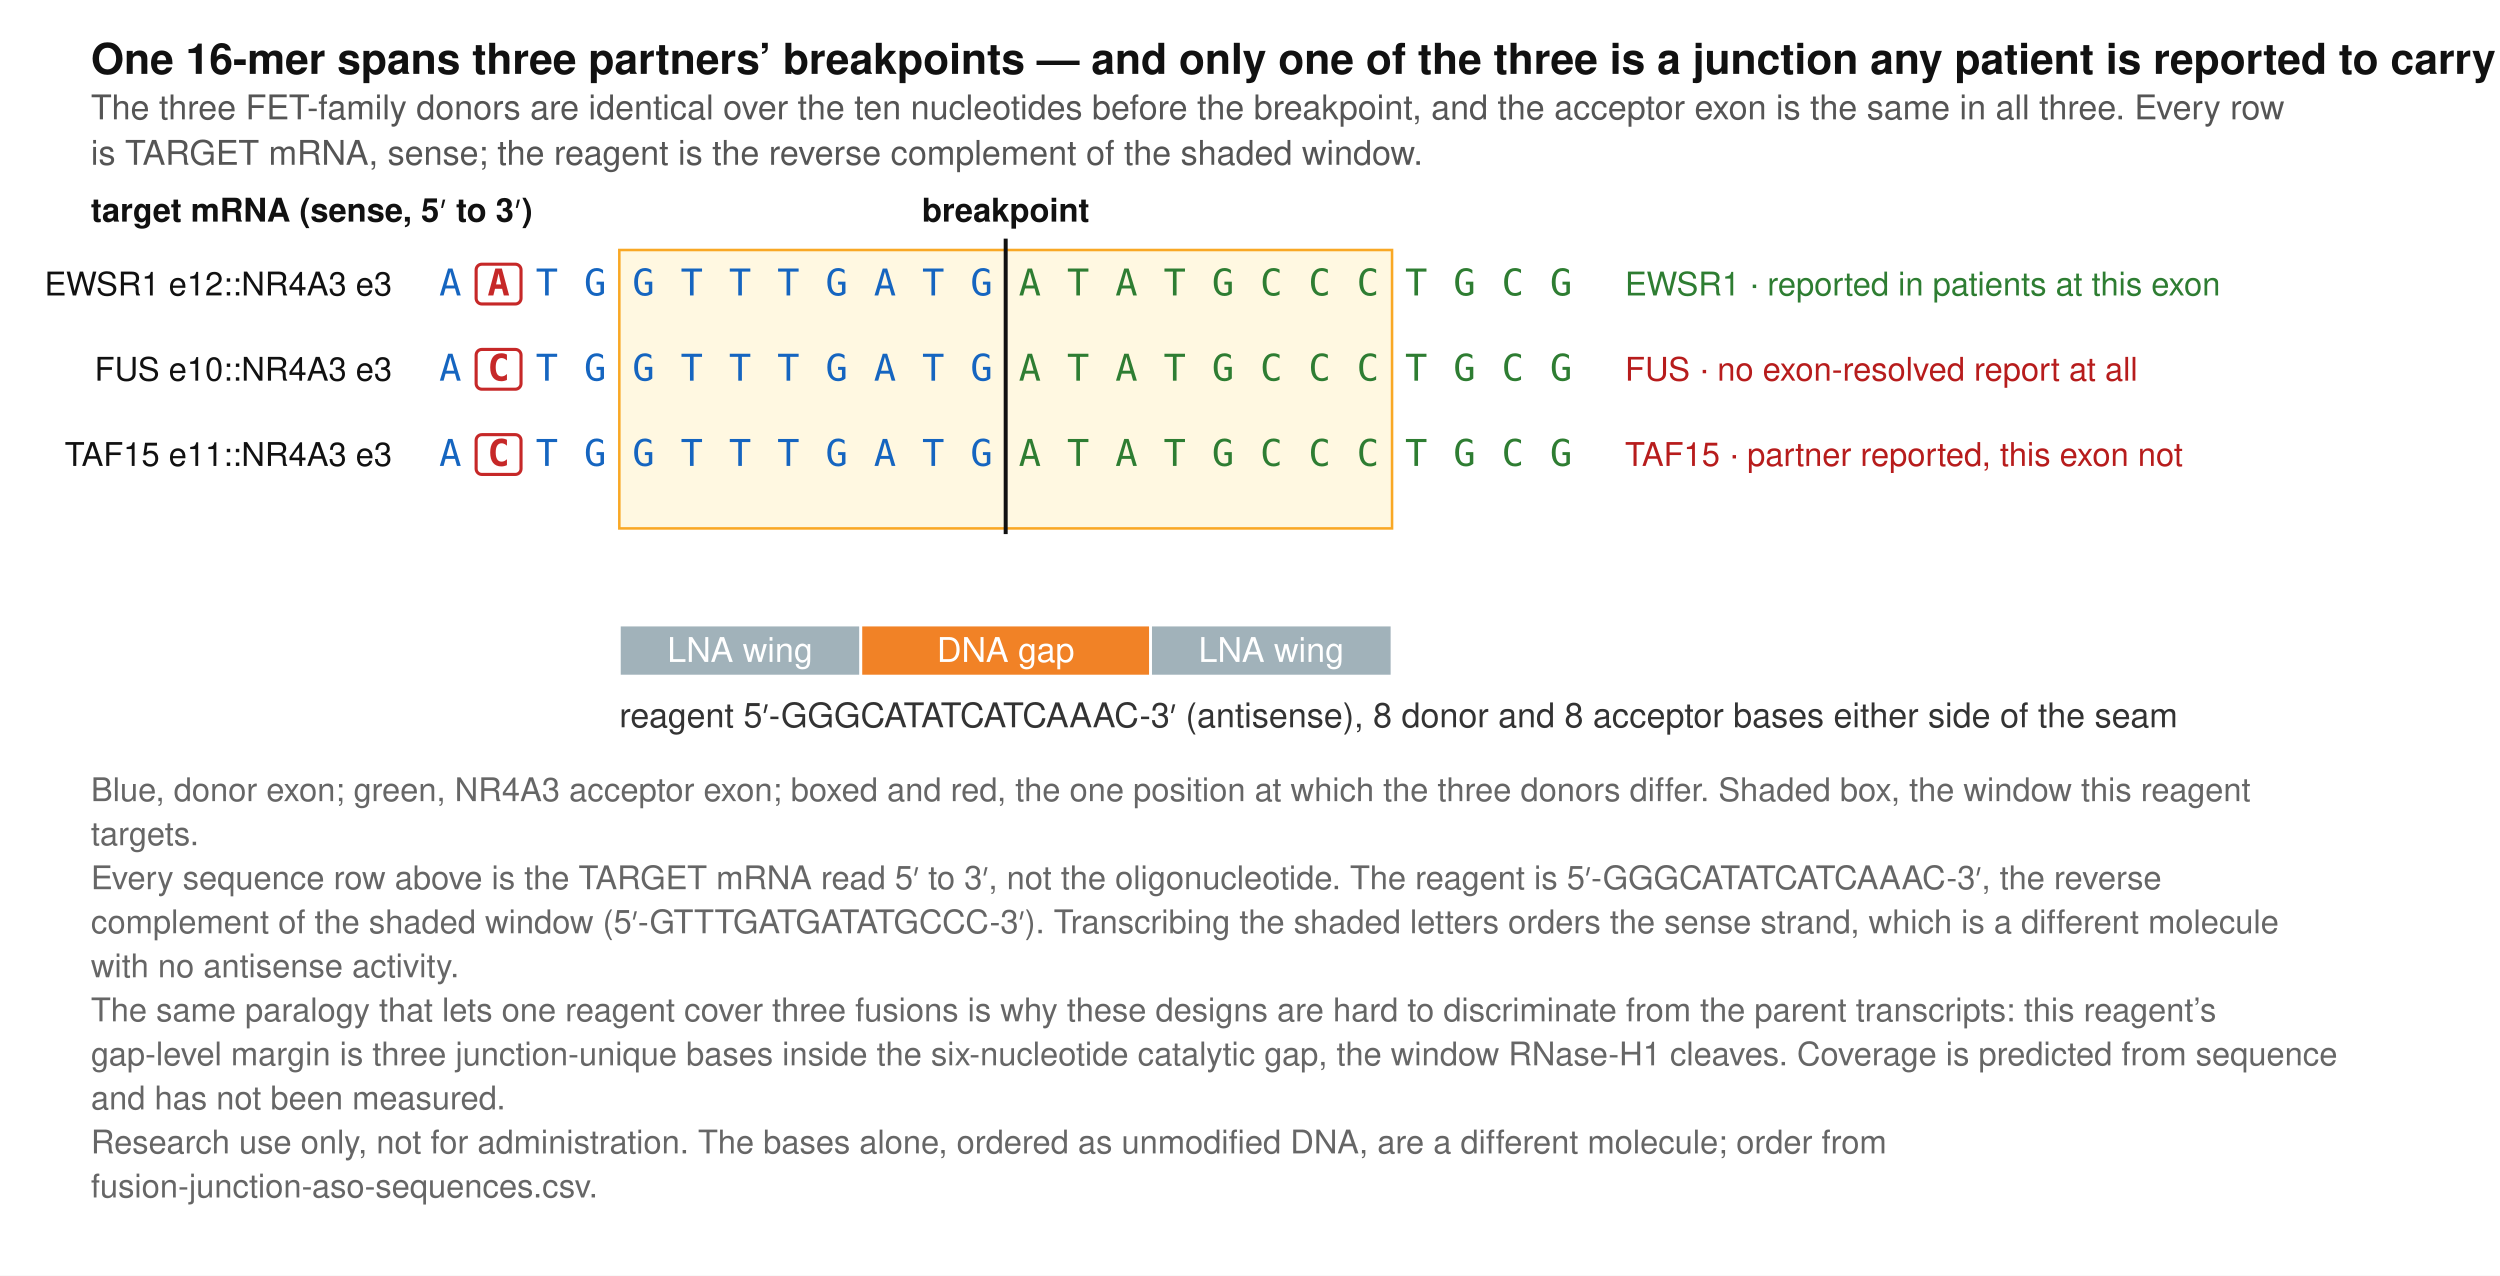
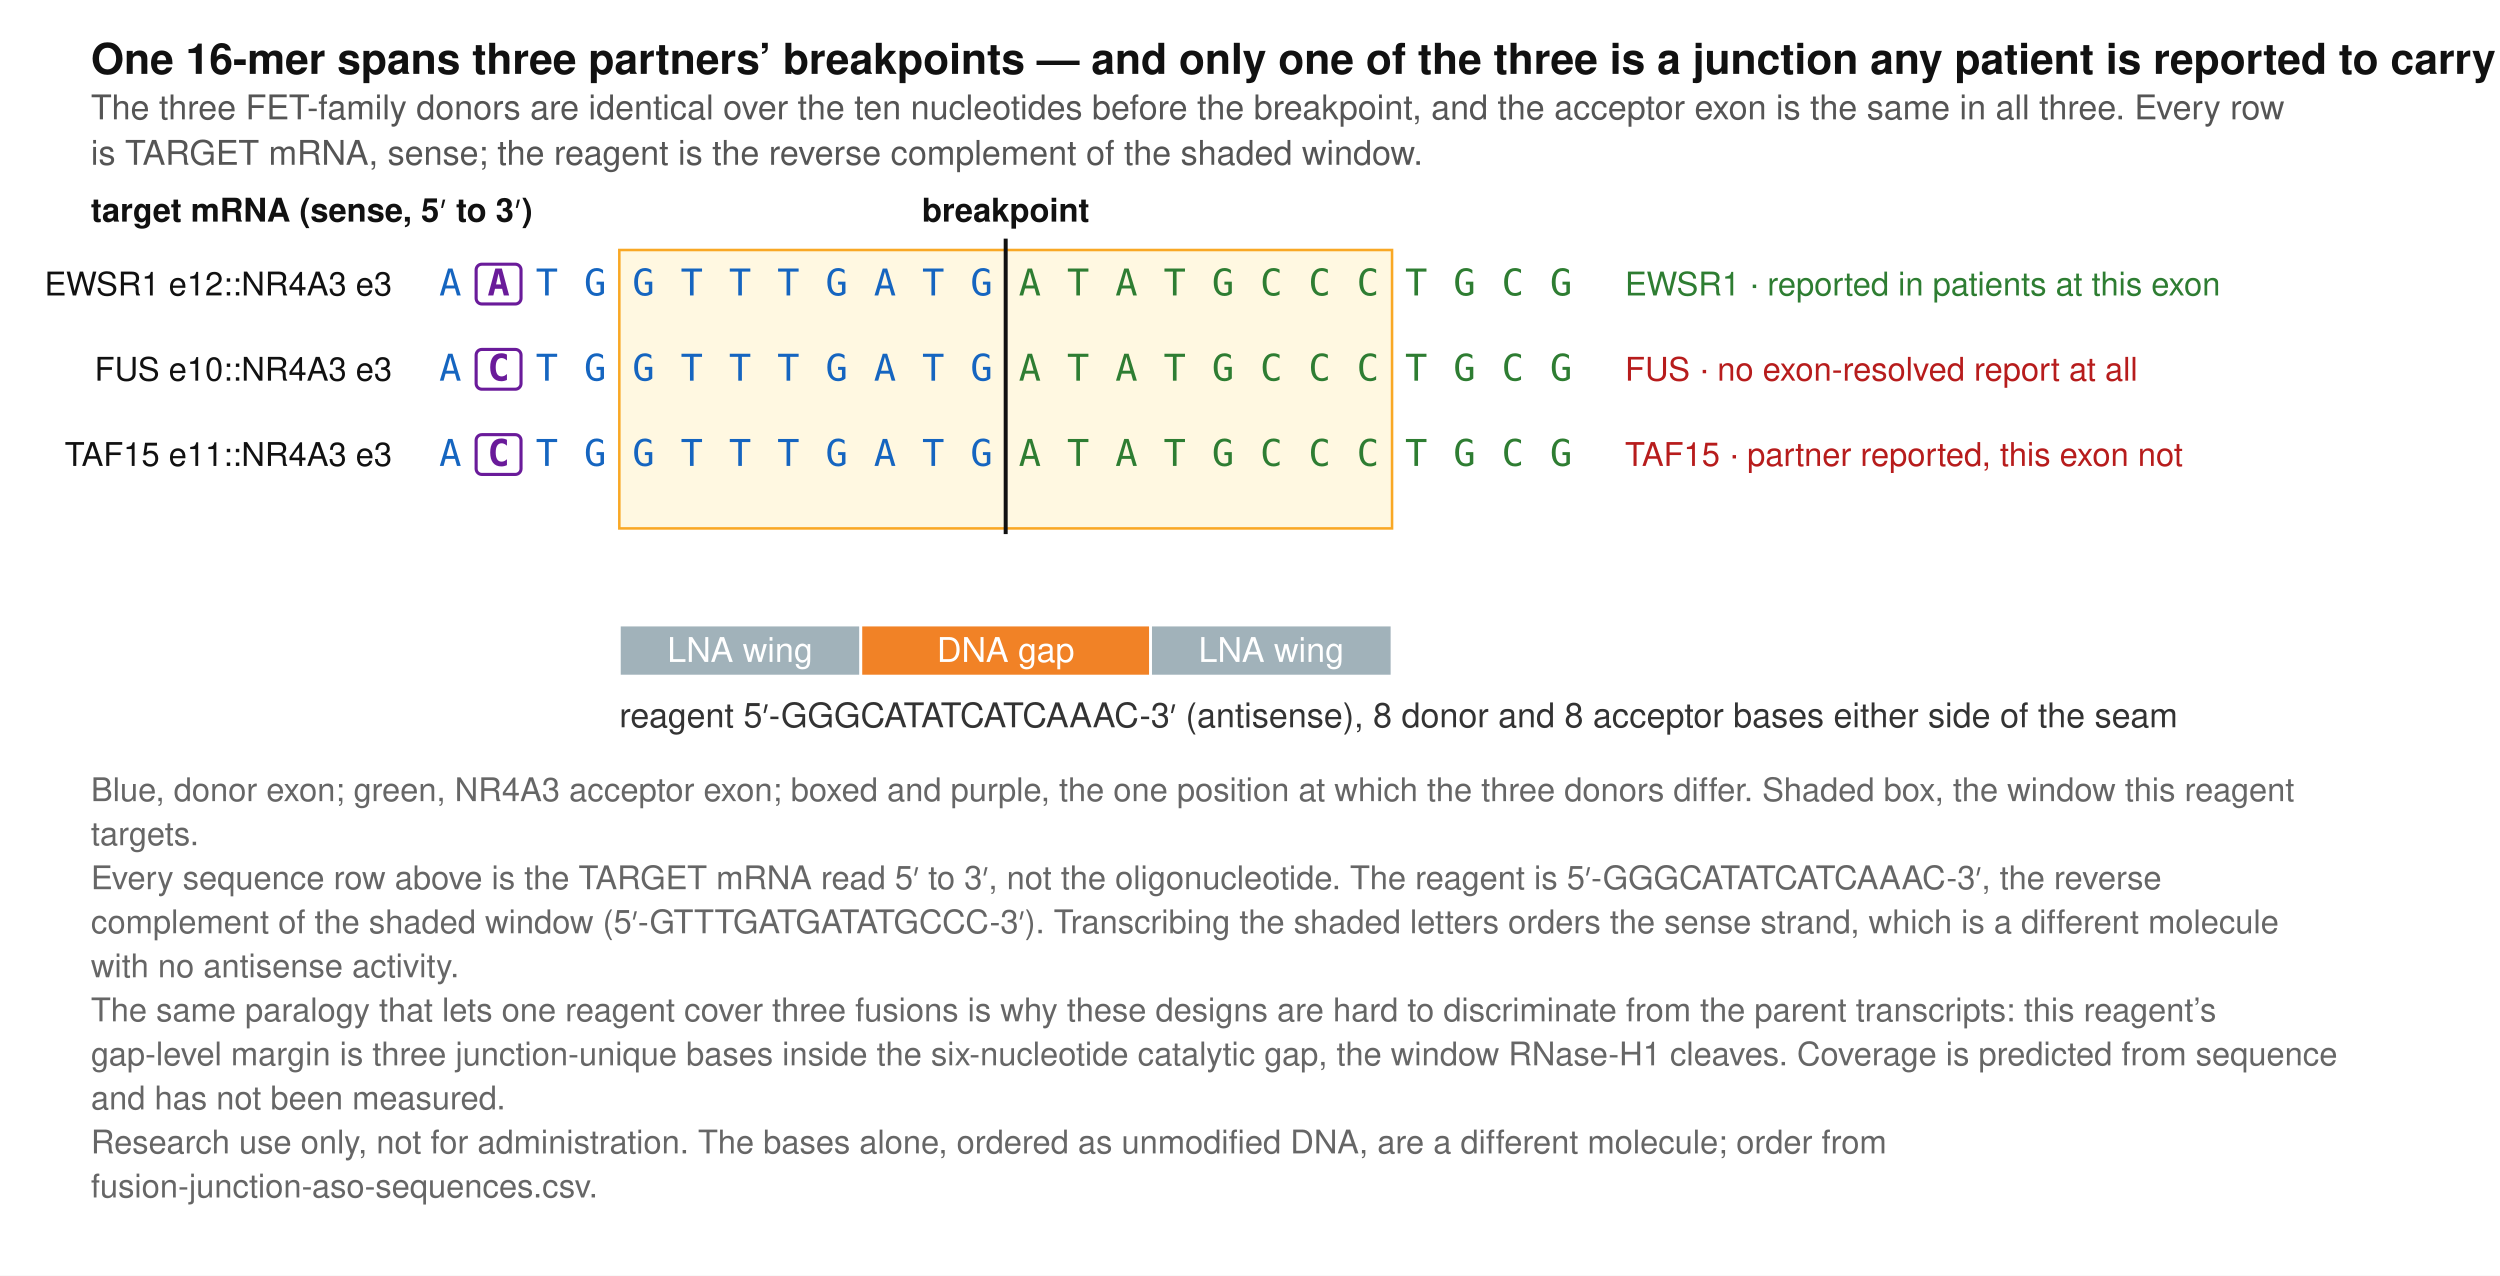
<svg xmlns="http://www.w3.org/2000/svg" width="880" height="449" viewBox="0 0 880 449" font-family="Helvetica,Arial,sans-serif">
  <rect width="880" height="449" fill="#ffffff" />
  <text x="32" y="26" font-size="15" fill="#111" font-weight="600">One 16-mer spans three partners’ breakpoints — and only one of the three is a junction any patient is reported to carry</text>
  <text x="32" y="42" font-size="12" fill="#555">The three FET-family donors are identical over the ten nucleotides before the breakpoint, and the acceptor exon is the same in all three. Every row</text>
  <text x="32" y="58" font-size="12" fill="#555">is TARGET mRNA, sense; the reagent is the reverse complement of the shaded window.</text>
  <text x="32" y="78" font-size="11.5" fill="#111" font-weight="600">target mRNA (sense, 5′ to 3′)</text>
  <rect x="218" y="88" width="272" height="98" fill="#fff8e1" stroke="#f9a825" stroke-width="0.9" />
  <text x="138" y="104" font-size="11.5" fill="#111" text-anchor="end">EWSR1 e12::NR4A3 e3</text>
  <text x="158.5" y="104" font-size="13" fill="#1565c0" font-family="monospace" font-weight="400" text-anchor="middle">A</text>
-   <rect x="167.6" y="93" width="15.8" height="14" rx="2" fill="none" stroke="#c62828" stroke-width="1.1" />
-   <text x="175.5" y="104" font-size="13" fill="#c62828" font-family="monospace" font-weight="700" text-anchor="middle">A</text>
+   <rect x="167.6" y="93" width="15.8" height="14" rx="2" fill="none" stroke="#6a1b9a" stroke-width="1.1" />
+   <text x="175.5" y="104" font-size="13" fill="#6a1b9a" font-family="monospace" font-weight="700" text-anchor="middle">A</text>
  <text x="192.5" y="104" font-size="13" fill="#1565c0" font-family="monospace" font-weight="400" text-anchor="middle">T</text>
  <text x="209.5" y="104" font-size="13" fill="#1565c0" font-family="monospace" font-weight="400" text-anchor="middle">G</text>
  <text x="226.5" y="104" font-size="13" fill="#1565c0" font-family="monospace" font-weight="400" text-anchor="middle">G</text>
  <text x="243.5" y="104" font-size="13" fill="#1565c0" font-family="monospace" font-weight="400" text-anchor="middle">T</text>
  <text x="260.5" y="104" font-size="13" fill="#1565c0" font-family="monospace" font-weight="400" text-anchor="middle">T</text>
  <text x="277.5" y="104" font-size="13" fill="#1565c0" font-family="monospace" font-weight="400" text-anchor="middle">T</text>
  <text x="294.5" y="104" font-size="13" fill="#1565c0" font-family="monospace" font-weight="400" text-anchor="middle">G</text>
  <text x="311.5" y="104" font-size="13" fill="#1565c0" font-family="monospace" font-weight="400" text-anchor="middle">A</text>
  <text x="328.5" y="104" font-size="13" fill="#1565c0" font-family="monospace" font-weight="400" text-anchor="middle">T</text>
  <text x="345.5" y="104" font-size="13" fill="#1565c0" font-family="monospace" font-weight="400" text-anchor="middle">G</text>
  <text x="362.5" y="104" font-size="13" fill="#2e7d32" font-family="monospace" font-weight="400" text-anchor="middle">A</text>
  <text x="379.5" y="104" font-size="13" fill="#2e7d32" font-family="monospace" font-weight="400" text-anchor="middle">T</text>
  <text x="396.5" y="104" font-size="13" fill="#2e7d32" font-family="monospace" font-weight="400" text-anchor="middle">A</text>
  <text x="413.5" y="104" font-size="13" fill="#2e7d32" font-family="monospace" font-weight="400" text-anchor="middle">T</text>
  <text x="430.5" y="104" font-size="13" fill="#2e7d32" font-family="monospace" font-weight="400" text-anchor="middle">G</text>
  <text x="447.5" y="104" font-size="13" fill="#2e7d32" font-family="monospace" font-weight="400" text-anchor="middle">C</text>
  <text x="464.5" y="104" font-size="13" fill="#2e7d32" font-family="monospace" font-weight="400" text-anchor="middle">C</text>
  <text x="481.5" y="104" font-size="13" fill="#2e7d32" font-family="monospace" font-weight="400" text-anchor="middle">C</text>
  <text x="498.5" y="104" font-size="13" fill="#2e7d32" font-family="monospace" font-weight="400" text-anchor="middle">T</text>
  <text x="515.5" y="104" font-size="13" fill="#2e7d32" font-family="monospace" font-weight="400" text-anchor="middle">G</text>
  <text x="532.5" y="104" font-size="13" fill="#2e7d32" font-family="monospace" font-weight="400" text-anchor="middle">C</text>
  <text x="549.5" y="104" font-size="13" fill="#2e7d32" font-family="monospace" font-weight="400" text-anchor="middle">G</text>
  <text x="572" y="104" font-size="11.5" fill="#2e7d32">EWSR1 · reported in patients at this exon</text>
  <text x="138" y="134" font-size="11.5" fill="#111" text-anchor="end">FUS e10::NR4A3 e3</text>
  <text x="158.5" y="134" font-size="13" fill="#1565c0" font-family="monospace" font-weight="400" text-anchor="middle">A</text>
-   <rect x="167.6" y="123" width="15.8" height="14" rx="2" fill="none" stroke="#c62828" stroke-width="1.1" />
-   <text x="175.5" y="134" font-size="13" fill="#c62828" font-family="monospace" font-weight="700" text-anchor="middle">C</text>
+   <rect x="167.6" y="123" width="15.8" height="14" rx="2" fill="none" stroke="#6a1b9a" stroke-width="1.1" />
+   <text x="175.5" y="134" font-size="13" fill="#6a1b9a" font-family="monospace" font-weight="700" text-anchor="middle">C</text>
  <text x="192.5" y="134" font-size="13" fill="#1565c0" font-family="monospace" font-weight="400" text-anchor="middle">T</text>
  <text x="209.5" y="134" font-size="13" fill="#1565c0" font-family="monospace" font-weight="400" text-anchor="middle">G</text>
  <text x="226.5" y="134" font-size="13" fill="#1565c0" font-family="monospace" font-weight="400" text-anchor="middle">G</text>
  <text x="243.5" y="134" font-size="13" fill="#1565c0" font-family="monospace" font-weight="400" text-anchor="middle">T</text>
  <text x="260.5" y="134" font-size="13" fill="#1565c0" font-family="monospace" font-weight="400" text-anchor="middle">T</text>
  <text x="277.5" y="134" font-size="13" fill="#1565c0" font-family="monospace" font-weight="400" text-anchor="middle">T</text>
  <text x="294.5" y="134" font-size="13" fill="#1565c0" font-family="monospace" font-weight="400" text-anchor="middle">G</text>
  <text x="311.5" y="134" font-size="13" fill="#1565c0" font-family="monospace" font-weight="400" text-anchor="middle">A</text>
  <text x="328.5" y="134" font-size="13" fill="#1565c0" font-family="monospace" font-weight="400" text-anchor="middle">T</text>
  <text x="345.5" y="134" font-size="13" fill="#1565c0" font-family="monospace" font-weight="400" text-anchor="middle">G</text>
  <text x="362.5" y="134" font-size="13" fill="#2e7d32" font-family="monospace" font-weight="400" text-anchor="middle">A</text>
  <text x="379.5" y="134" font-size="13" fill="#2e7d32" font-family="monospace" font-weight="400" text-anchor="middle">T</text>
  <text x="396.5" y="134" font-size="13" fill="#2e7d32" font-family="monospace" font-weight="400" text-anchor="middle">A</text>
  <text x="413.5" y="134" font-size="13" fill="#2e7d32" font-family="monospace" font-weight="400" text-anchor="middle">T</text>
  <text x="430.5" y="134" font-size="13" fill="#2e7d32" font-family="monospace" font-weight="400" text-anchor="middle">G</text>
  <text x="447.5" y="134" font-size="13" fill="#2e7d32" font-family="monospace" font-weight="400" text-anchor="middle">C</text>
  <text x="464.5" y="134" font-size="13" fill="#2e7d32" font-family="monospace" font-weight="400" text-anchor="middle">C</text>
  <text x="481.5" y="134" font-size="13" fill="#2e7d32" font-family="monospace" font-weight="400" text-anchor="middle">C</text>
  <text x="498.5" y="134" font-size="13" fill="#2e7d32" font-family="monospace" font-weight="400" text-anchor="middle">T</text>
  <text x="515.5" y="134" font-size="13" fill="#2e7d32" font-family="monospace" font-weight="400" text-anchor="middle">G</text>
  <text x="532.5" y="134" font-size="13" fill="#2e7d32" font-family="monospace" font-weight="400" text-anchor="middle">C</text>
  <text x="549.5" y="134" font-size="13" fill="#2e7d32" font-family="monospace" font-weight="400" text-anchor="middle">G</text>
  <text x="572" y="134" font-size="11.5" fill="#b71c1c">FUS · no exon-resolved report at all</text>
  <text x="138" y="164" font-size="11.5" fill="#111" text-anchor="end">TAF15 e11::NR4A3 e3</text>
  <text x="158.5" y="164" font-size="13" fill="#1565c0" font-family="monospace" font-weight="400" text-anchor="middle">A</text>
-   <rect x="167.6" y="153" width="15.8" height="14" rx="2" fill="none" stroke="#c62828" stroke-width="1.1" />
-   <text x="175.5" y="164" font-size="13" fill="#c62828" font-family="monospace" font-weight="700" text-anchor="middle">C</text>
+   <rect x="167.6" y="153" width="15.8" height="14" rx="2" fill="none" stroke="#6a1b9a" stroke-width="1.1" />
+   <text x="175.5" y="164" font-size="13" fill="#6a1b9a" font-family="monospace" font-weight="700" text-anchor="middle">C</text>
  <text x="192.5" y="164" font-size="13" fill="#1565c0" font-family="monospace" font-weight="400" text-anchor="middle">T</text>
  <text x="209.5" y="164" font-size="13" fill="#1565c0" font-family="monospace" font-weight="400" text-anchor="middle">G</text>
  <text x="226.5" y="164" font-size="13" fill="#1565c0" font-family="monospace" font-weight="400" text-anchor="middle">G</text>
  <text x="243.5" y="164" font-size="13" fill="#1565c0" font-family="monospace" font-weight="400" text-anchor="middle">T</text>
  <text x="260.5" y="164" font-size="13" fill="#1565c0" font-family="monospace" font-weight="400" text-anchor="middle">T</text>
  <text x="277.5" y="164" font-size="13" fill="#1565c0" font-family="monospace" font-weight="400" text-anchor="middle">T</text>
  <text x="294.5" y="164" font-size="13" fill="#1565c0" font-family="monospace" font-weight="400" text-anchor="middle">G</text>
  <text x="311.5" y="164" font-size="13" fill="#1565c0" font-family="monospace" font-weight="400" text-anchor="middle">A</text>
  <text x="328.5" y="164" font-size="13" fill="#1565c0" font-family="monospace" font-weight="400" text-anchor="middle">T</text>
  <text x="345.5" y="164" font-size="13" fill="#1565c0" font-family="monospace" font-weight="400" text-anchor="middle">G</text>
  <text x="362.5" y="164" font-size="13" fill="#2e7d32" font-family="monospace" font-weight="400" text-anchor="middle">A</text>
  <text x="379.5" y="164" font-size="13" fill="#2e7d32" font-family="monospace" font-weight="400" text-anchor="middle">T</text>
  <text x="396.5" y="164" font-size="13" fill="#2e7d32" font-family="monospace" font-weight="400" text-anchor="middle">A</text>
  <text x="413.5" y="164" font-size="13" fill="#2e7d32" font-family="monospace" font-weight="400" text-anchor="middle">T</text>
  <text x="430.5" y="164" font-size="13" fill="#2e7d32" font-family="monospace" font-weight="400" text-anchor="middle">G</text>
  <text x="447.5" y="164" font-size="13" fill="#2e7d32" font-family="monospace" font-weight="400" text-anchor="middle">C</text>
  <text x="464.5" y="164" font-size="13" fill="#2e7d32" font-family="monospace" font-weight="400" text-anchor="middle">C</text>
  <text x="481.5" y="164" font-size="13" fill="#2e7d32" font-family="monospace" font-weight="400" text-anchor="middle">C</text>
  <text x="498.5" y="164" font-size="13" fill="#2e7d32" font-family="monospace" font-weight="400" text-anchor="middle">T</text>
  <text x="515.5" y="164" font-size="13" fill="#2e7d32" font-family="monospace" font-weight="400" text-anchor="middle">G</text>
  <text x="532.5" y="164" font-size="13" fill="#2e7d32" font-family="monospace" font-weight="400" text-anchor="middle">C</text>
  <text x="549.5" y="164" font-size="13" fill="#2e7d32" font-family="monospace" font-weight="400" text-anchor="middle">G</text>
  <text x="572" y="164" font-size="11.5" fill="#b71c1c">TAF15 · partner reported, this exon not</text>
  <line x1="354" y1="84" x2="354" y2="188" stroke="#111" stroke-width="1.4" />
  <text x="354" y="78" font-size="11.5" fill="#111" text-anchor="middle" font-weight="600">breakpoint</text>
  <rect x="218" y="220" width="85" height="18" fill="#90a4ae" opacity="0.85" stroke="#ffffff" />
  <text x="260.5" y="233" font-size="12" fill="#ffffff" text-anchor="middle">LNA wing</text>
  <rect x="303" y="220" width="102" height="18" fill="#ef6c00" opacity="0.85" stroke="#ffffff" />
  <text x="354.0" y="233" font-size="12" fill="#ffffff" text-anchor="middle">DNA gap</text>
  <rect x="405" y="220" width="85" height="18" fill="#90a4ae" opacity="0.85" stroke="#ffffff" />
  <text x="447.5" y="233" font-size="12" fill="#ffffff" text-anchor="middle">LNA wing</text>
  <text x="218" y="256" font-size="12" fill="#333">reagent 5′-GGGCATATCATCAAAC-3′ (antisense), 8 donor and 8 acceptor bases either side of the seam</text>
-   <text x="32" y="282.0" font-size="11.5" fill="#666">Blue, donor exon; green, NR4A3 acceptor exon; boxed and red, the one position at which the three donors differ. Shaded box, the window this reagent</text>
+   <text x="32" y="282.0" font-size="11.5" fill="#666">Blue, donor exon; green, NR4A3 acceptor exon; boxed and purple, the one position at which the three donors differ. Shaded box, the window this reagent</text>
  <text x="32" y="297.5" font-size="11.5" fill="#666">targets.</text>
  <text x="32" y="313.0" font-size="11.5" fill="#666">Every sequence row above is the TARGET mRNA read 5′ to 3′, not the oligonucleotide. The reagent is 5′-GGGCATATCATCAAAC-3′, the reverse</text>
  <text x="32" y="328.5" font-size="11.5" fill="#666">complement of the shaded window (5′-GTTTGATGATATGCCC-3′). Transcribing the shaded letters orders the sense strand, which is a different molecule</text>
  <text x="32" y="344.0" font-size="11.5" fill="#666">with no antisense activity.</text>
  <text x="32" y="359.5" font-size="11.5" fill="#666">The same paralogy that lets one reagent cover three fusions is why these designs are hard to discriminate from the parent transcripts: this reagent’s</text>
  <text x="32" y="375.0" font-size="11.5" fill="#666">gap-level margin is three junction-unique bases inside the six-nucleotide catalytic gap, the window RNase-H1 cleaves. Coverage is predicted from sequence</text>
  <text x="32" y="390.5" font-size="11.5" fill="#666">and has not been measured.</text>
  <text x="32" y="406.0" font-size="11.5" fill="#666">Research use only, not for administration. The bases alone, ordered as unmodified DNA, are a different molecule; order from</text>
  <text x="32" y="421.5" font-size="11.5" fill="#666">fusion-junction-aso-sequences.csv.</text>
</svg>
